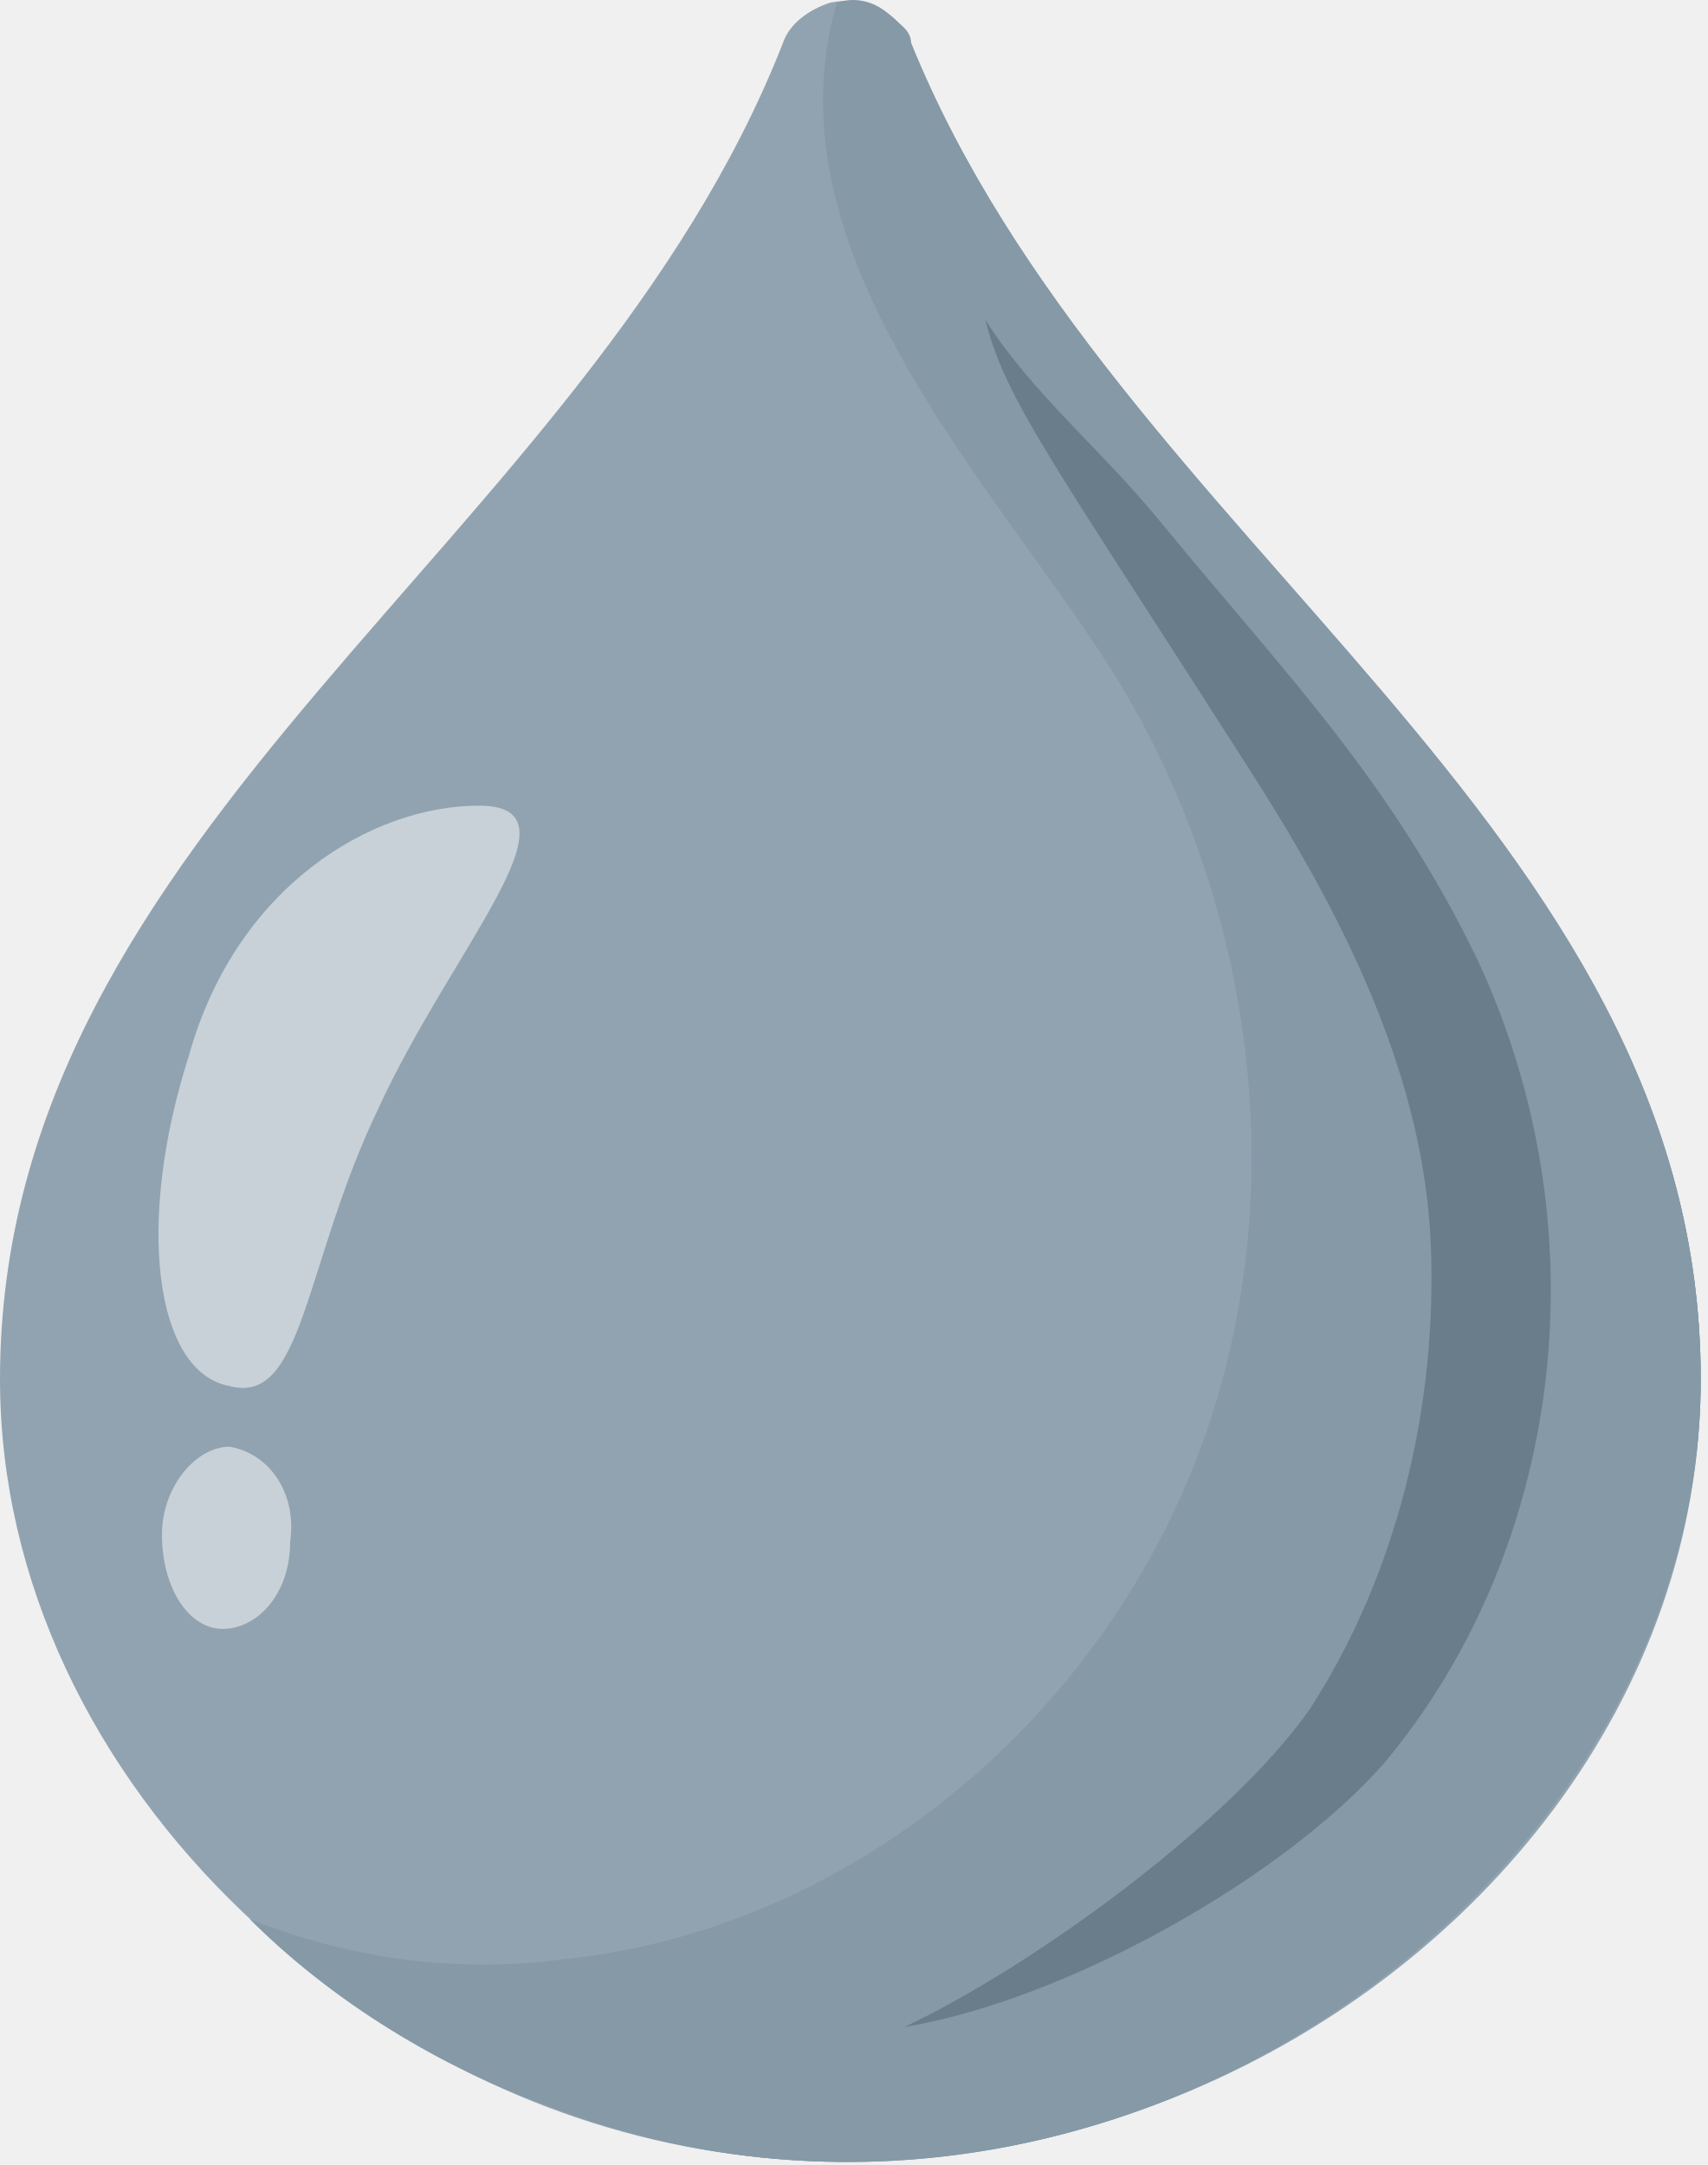
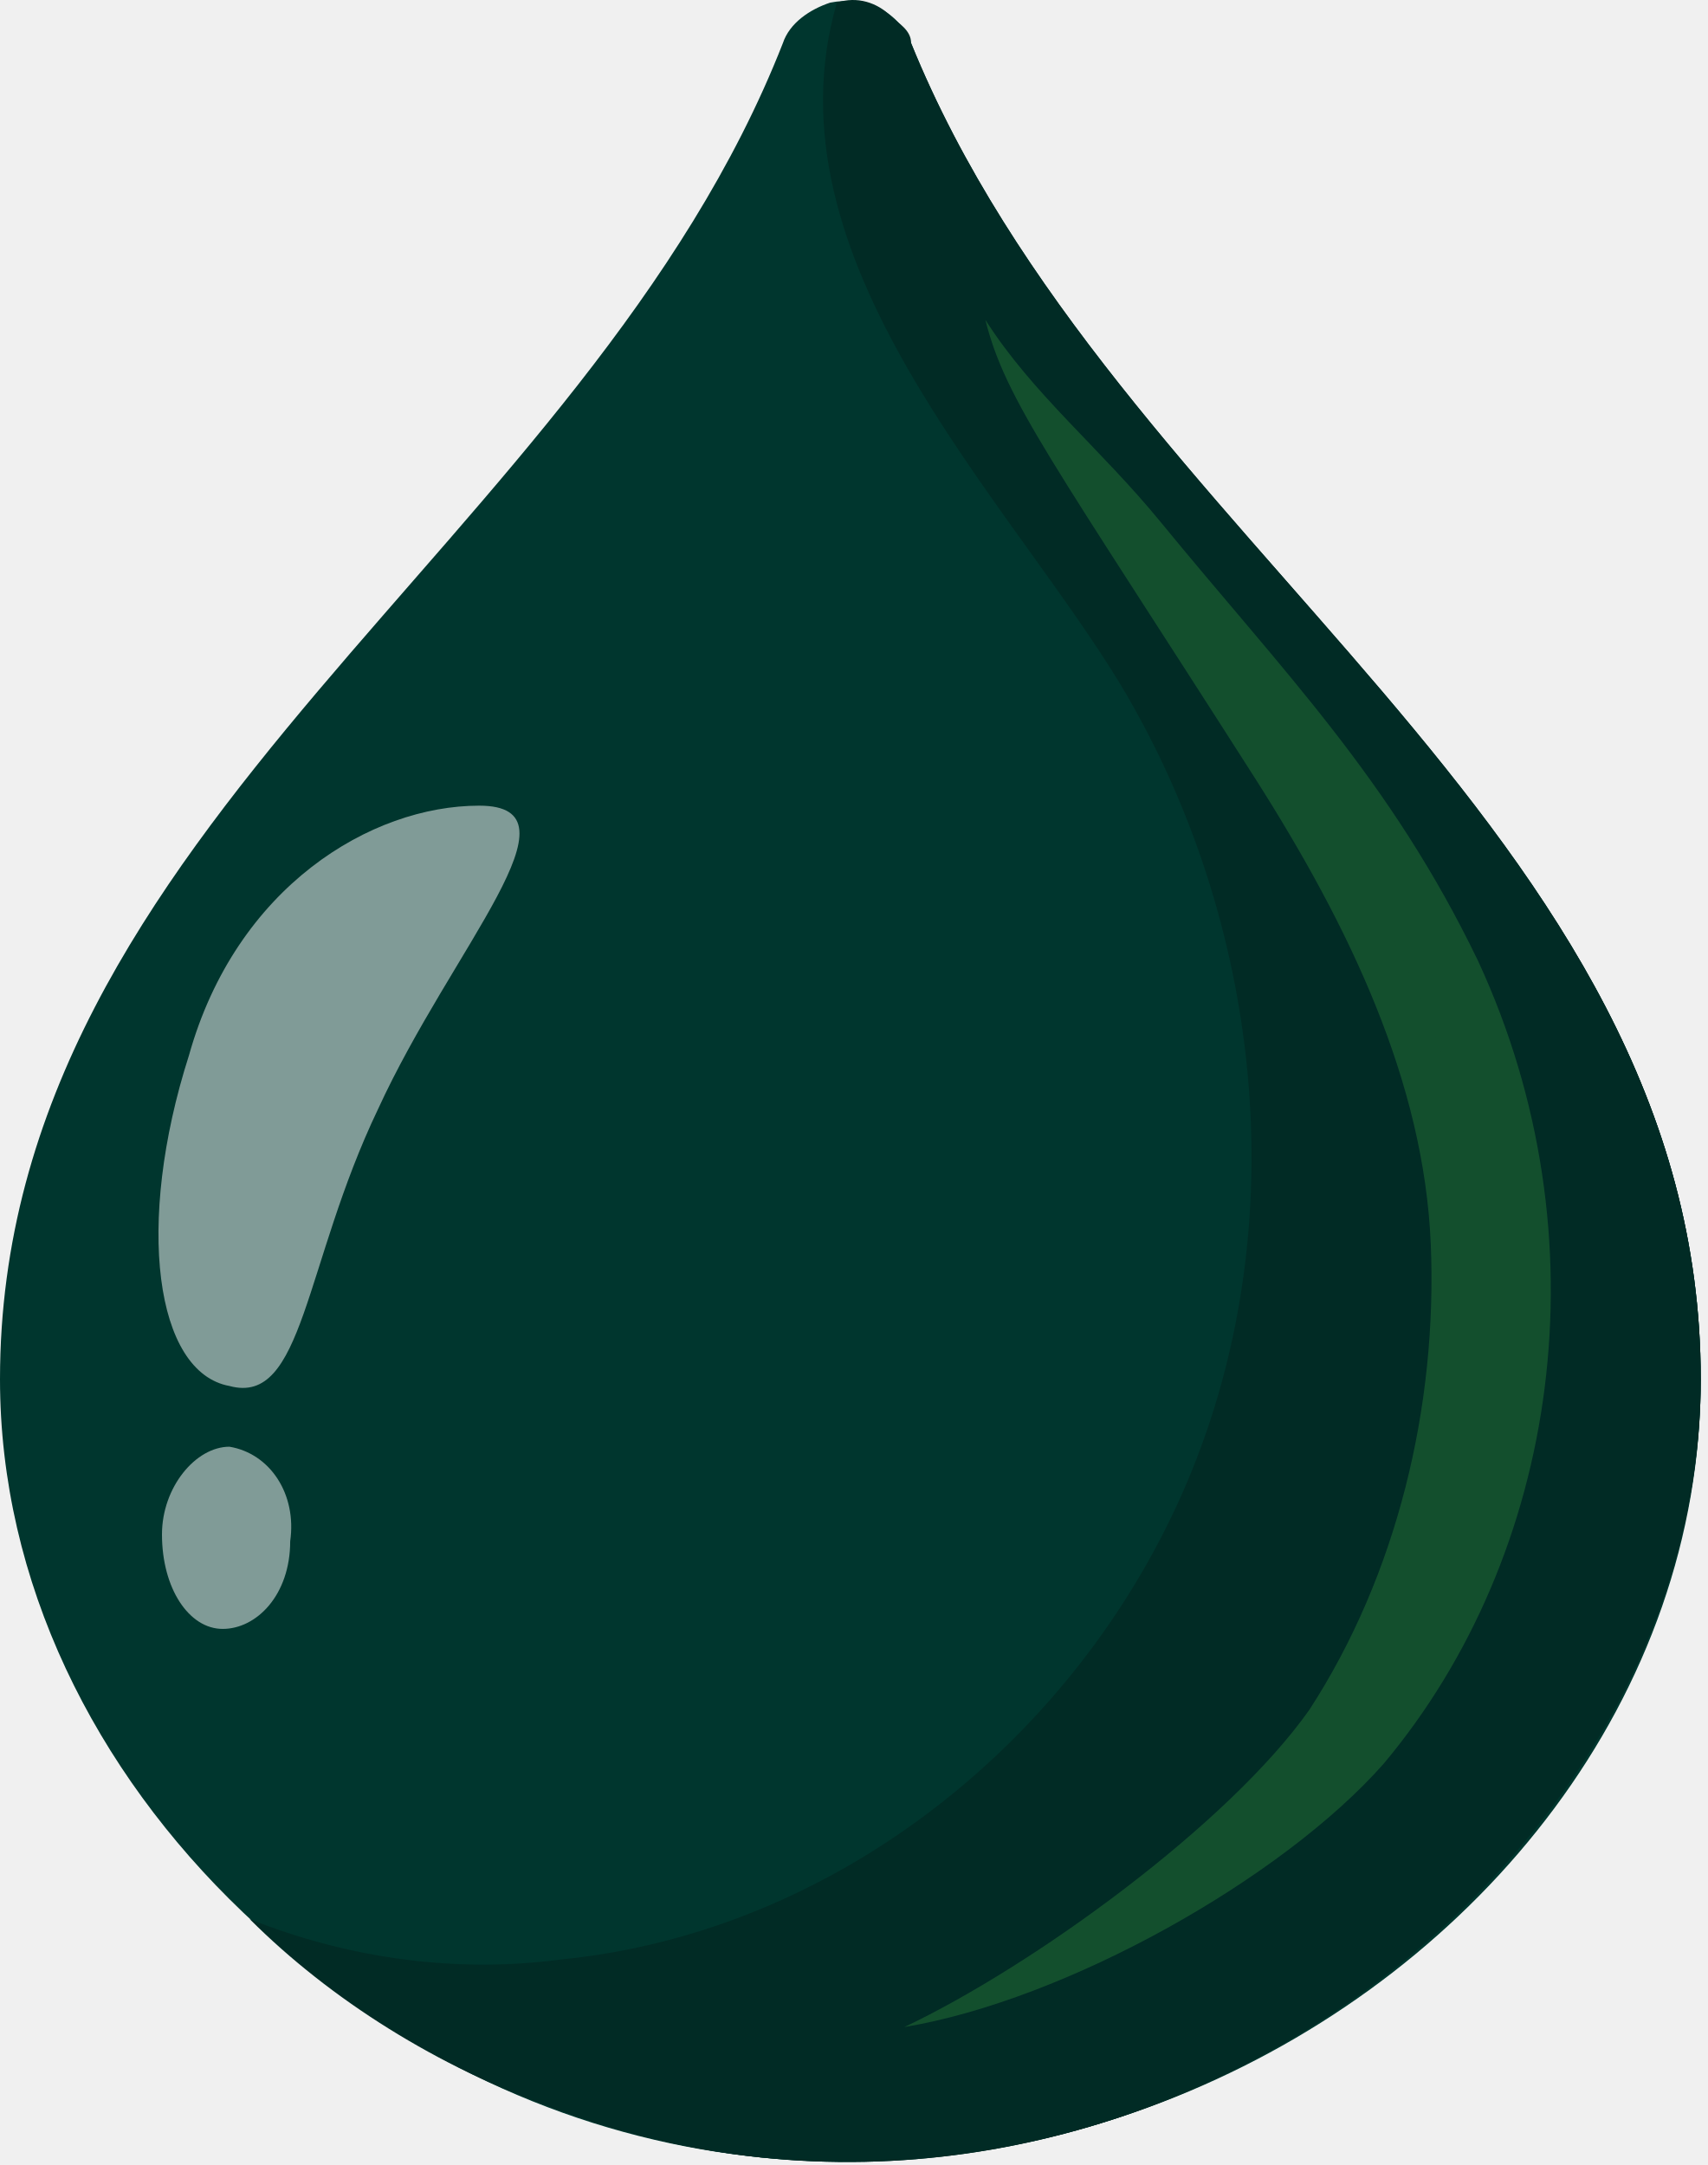
<svg xmlns="http://www.w3.org/2000/svg" width="168" height="213" viewBox="0 0 168 213" fill="none">
-   <path d="M167.3 135.694C167.3 198.1 80.995 242.58 23.9 188.141C9.294 174.2 0 155.611 0 135.694C0 81.255 57.758 53.372 77.011 4.244C77.675 2.252 79.667 0.925 81.658 0.261C84.978 -0.403 88.297 0.925 89.625 4.244C109.542 53.372 167.3 81.255 167.3 135.694Z" fill="#91A3B0" />
-   <path d="M167.3 135.694C167.3 185.485 108.878 227.974 54.439 207.394C43.153 203.41 32.531 196.772 24.564 188.805C34.522 192.788 45.145 194.116 55.103 192.788C82.322 190.133 106.222 170.88 116.845 145.652C127.467 120.424 124.147 90.549 110.206 67.313C98.919 48.724 75.019 25.488 82.322 0.26C84.314 -0.403 86.306 0.26 87.633 1.588C88.297 2.252 89.625 2.916 89.625 4.244C109.542 53.372 167.3 81.255 167.3 135.694Z" fill="#8599A7" />
-   <path d="M167.3 135.694C167.3 185.485 108.878 227.974 54.439 207.394C82.322 203.41 103.567 197.435 124.811 178.846C142.072 164.241 152.031 132.374 141.408 102.499C134.77 83.91 121.492 69.305 110.206 53.371C105.558 46.069 98.919 40.094 95.6 32.791C92.945 27.48 87.633 10.883 86.969 2.252C87.633 2.916 88.961 3.58 88.961 4.908C109.542 53.371 167.3 81.255 167.3 135.694Z" fill="#8599A7" />
+   <path d="M167.3 135.694C167.3 198.1 80.995 242.58 23.9 188.141C9.294 174.2 0 155.611 0 135.694C0 81.255 57.758 53.372 77.011 4.244C77.675 2.252 79.667 0.925 81.658 0.261C84.978 -0.403 88.297 0.925 89.625 4.244C109.542 53.372 167.3 81.255 167.3 135.694Z" fill="#00362E" />
+   <path d="M167.3 135.694C167.3 185.485 108.878 227.974 54.439 207.394C43.153 203.41 32.531 196.772 24.564 188.805C34.522 192.788 45.145 194.116 55.103 192.788C82.322 190.133 106.222 170.88 116.845 145.652C127.467 120.424 124.147 90.549 110.206 67.313C98.919 48.724 75.019 25.488 82.322 0.26C84.314 -0.403 86.306 0.26 87.633 1.588C88.297 2.252 89.625 2.916 89.625 4.244C109.542 53.372 167.3 81.255 167.3 135.694Z" fill="#012B25" />
+   <path d="M167.3 135.694C167.3 185.485 108.878 227.974 54.439 207.394C82.322 203.41 103.567 197.435 124.811 178.846C142.072 164.241 152.031 132.374 141.408 102.499C134.77 83.91 121.492 69.305 110.206 53.371C105.558 46.069 98.919 40.094 95.6 32.791C92.945 27.48 87.633 10.883 86.969 2.252C87.633 2.916 88.961 3.58 88.961 4.908C109.542 53.371 167.3 81.255 167.3 135.694Z" fill="#012B25" />
  <g opacity="0.5">
    <path d="M37.178 109.139C29.875 124.408 29.875 138.35 22.572 136.358C15.269 135.03 13.278 120.425 18.589 103.828C23.236 87.23 36.514 79.264 47.136 79.264C57.758 79.264 44.48 93.205 37.178 109.139Z" fill="white" />
  </g>
  <g opacity="0.5">
    <path d="M28.547 151.627C28.547 156.939 25.228 160.258 21.908 160.258C18.589 160.258 15.933 156.275 15.933 150.964C15.933 146.316 19.253 142.333 22.572 142.333C26.556 142.997 29.211 146.98 28.547 151.627Z" fill="white" />
  </g>
  <g opacity="0.45">
-     <path d="M88.961 199.427C101.575 193.452 120.828 179.51 128.795 168.224C137.425 154.946 141.408 138.349 140.745 122.416C140.081 106.482 132.778 91.213 123.483 76.607C103.567 45.405 98.919 39.43 96.928 31.463C101.575 38.766 108.214 44.077 114.189 51.38C126.139 65.985 136.761 76.607 145.392 94.532C158.006 121.752 153.358 152.955 136.097 173.535C126.139 184.821 104.895 196.771 88.961 199.427Z" fill="#4A5B66" />
+     <path d="M88.961 199.427C101.575 193.452 120.828 179.51 128.795 168.224C137.425 154.946 141.408 138.349 140.745 122.416C140.081 106.482 132.778 91.213 123.483 76.607C103.567 45.405 98.919 39.43 96.928 31.463C101.575 38.766 108.214 44.077 114.189 51.38C126.139 65.985 136.761 76.607 145.392 94.532C158.006 121.752 153.358 152.955 136.097 173.535C126.139 184.821 104.895 196.771 88.961 199.427Z" fill="#297A38" />
  </g>
</svg>
